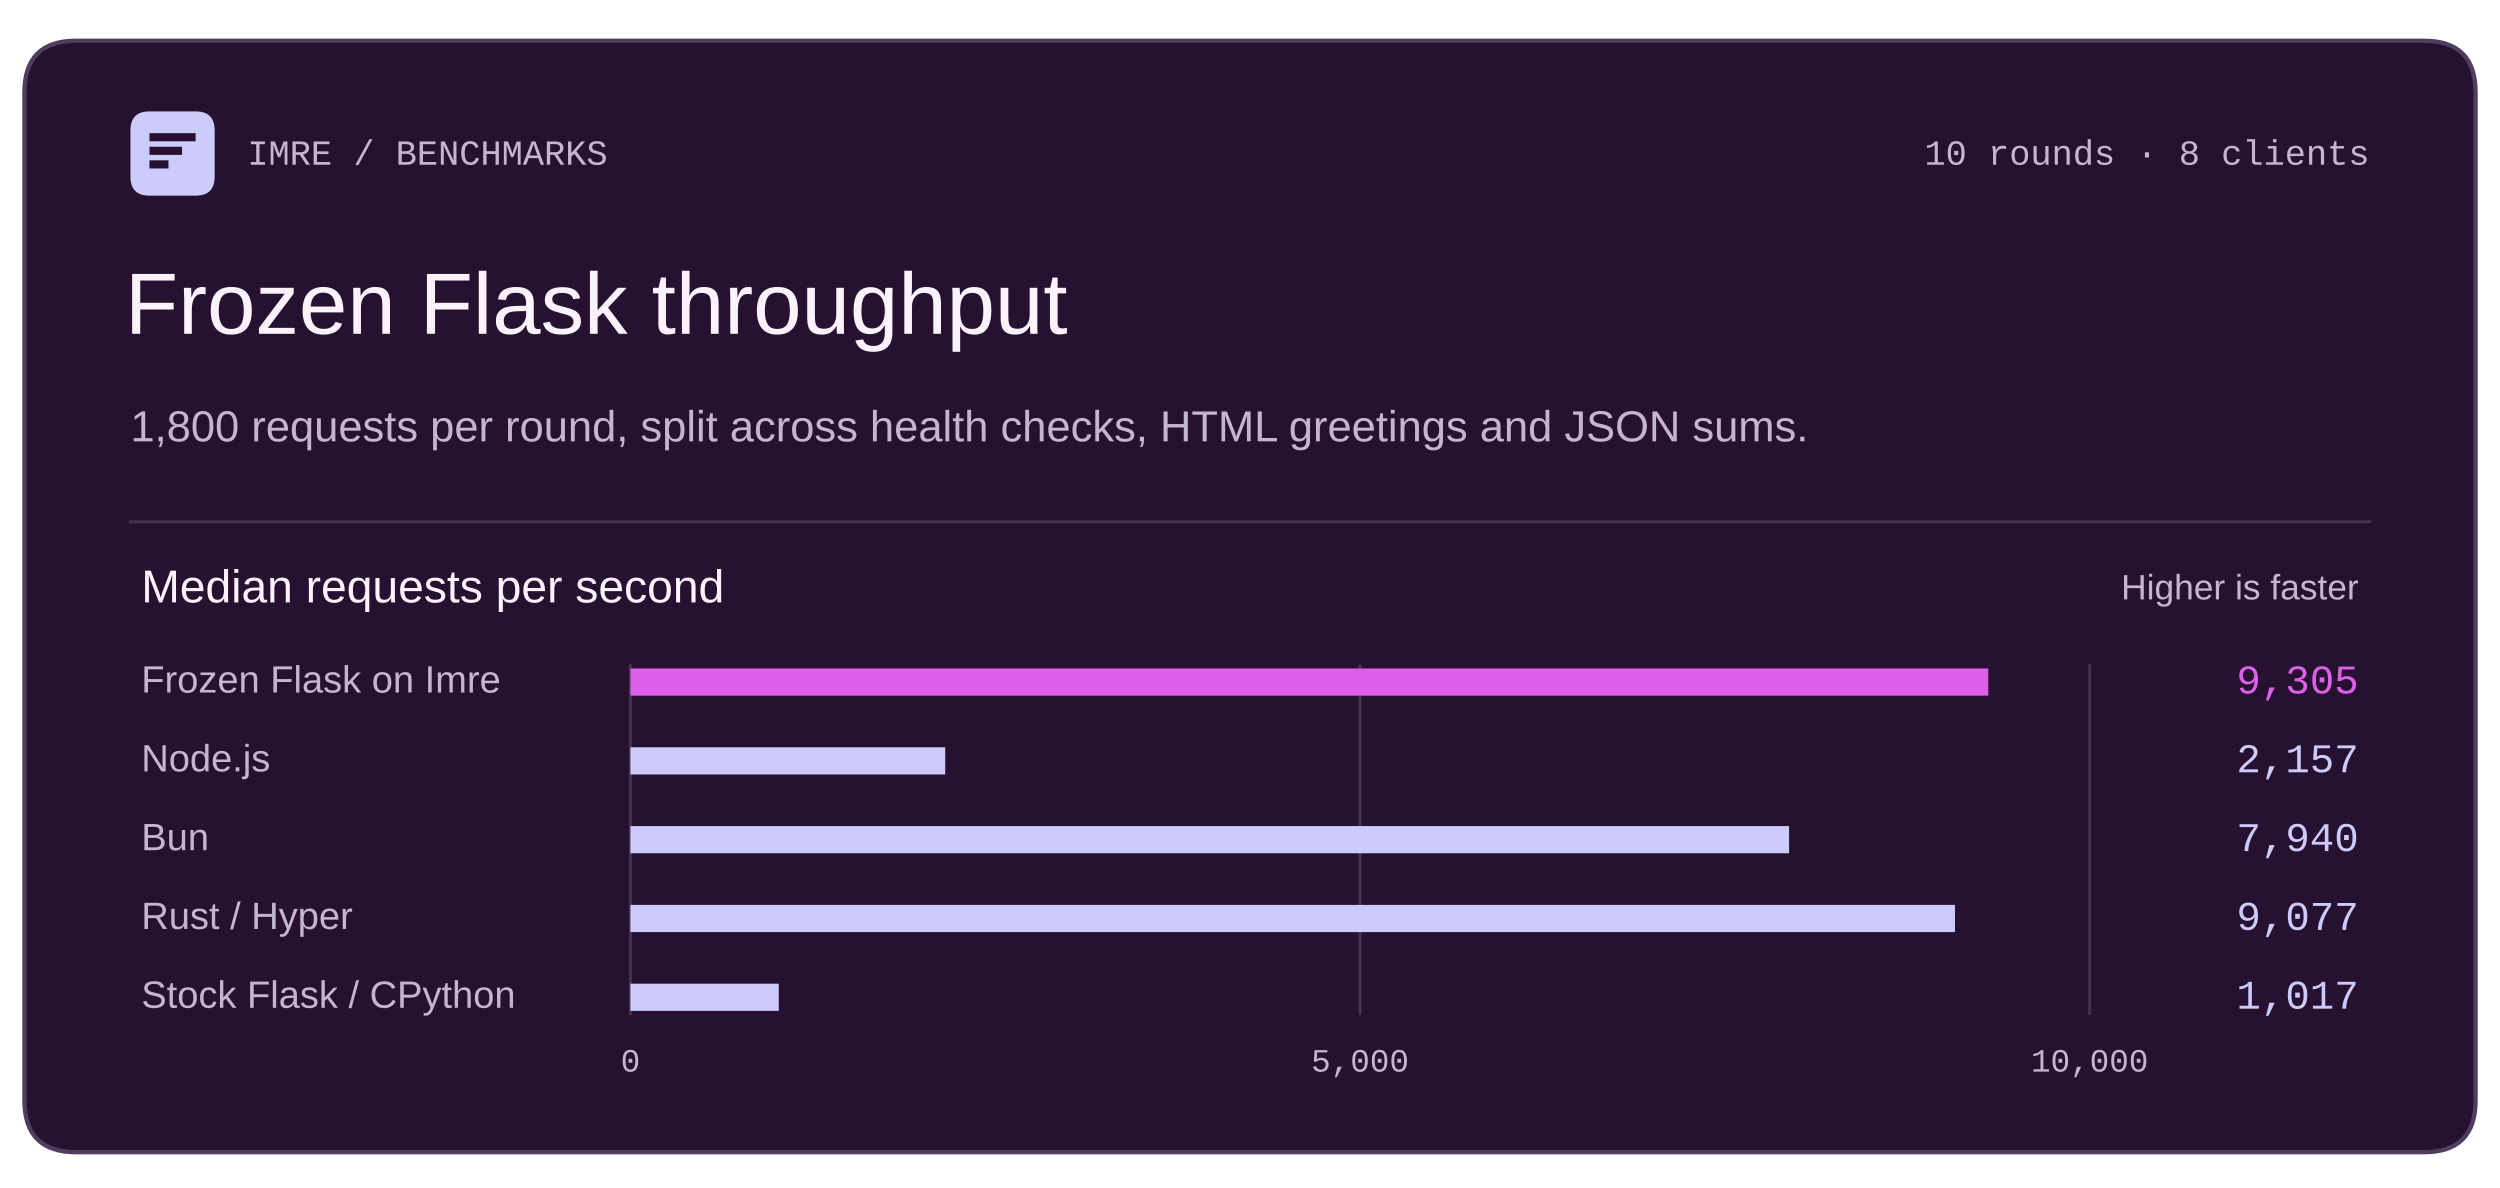
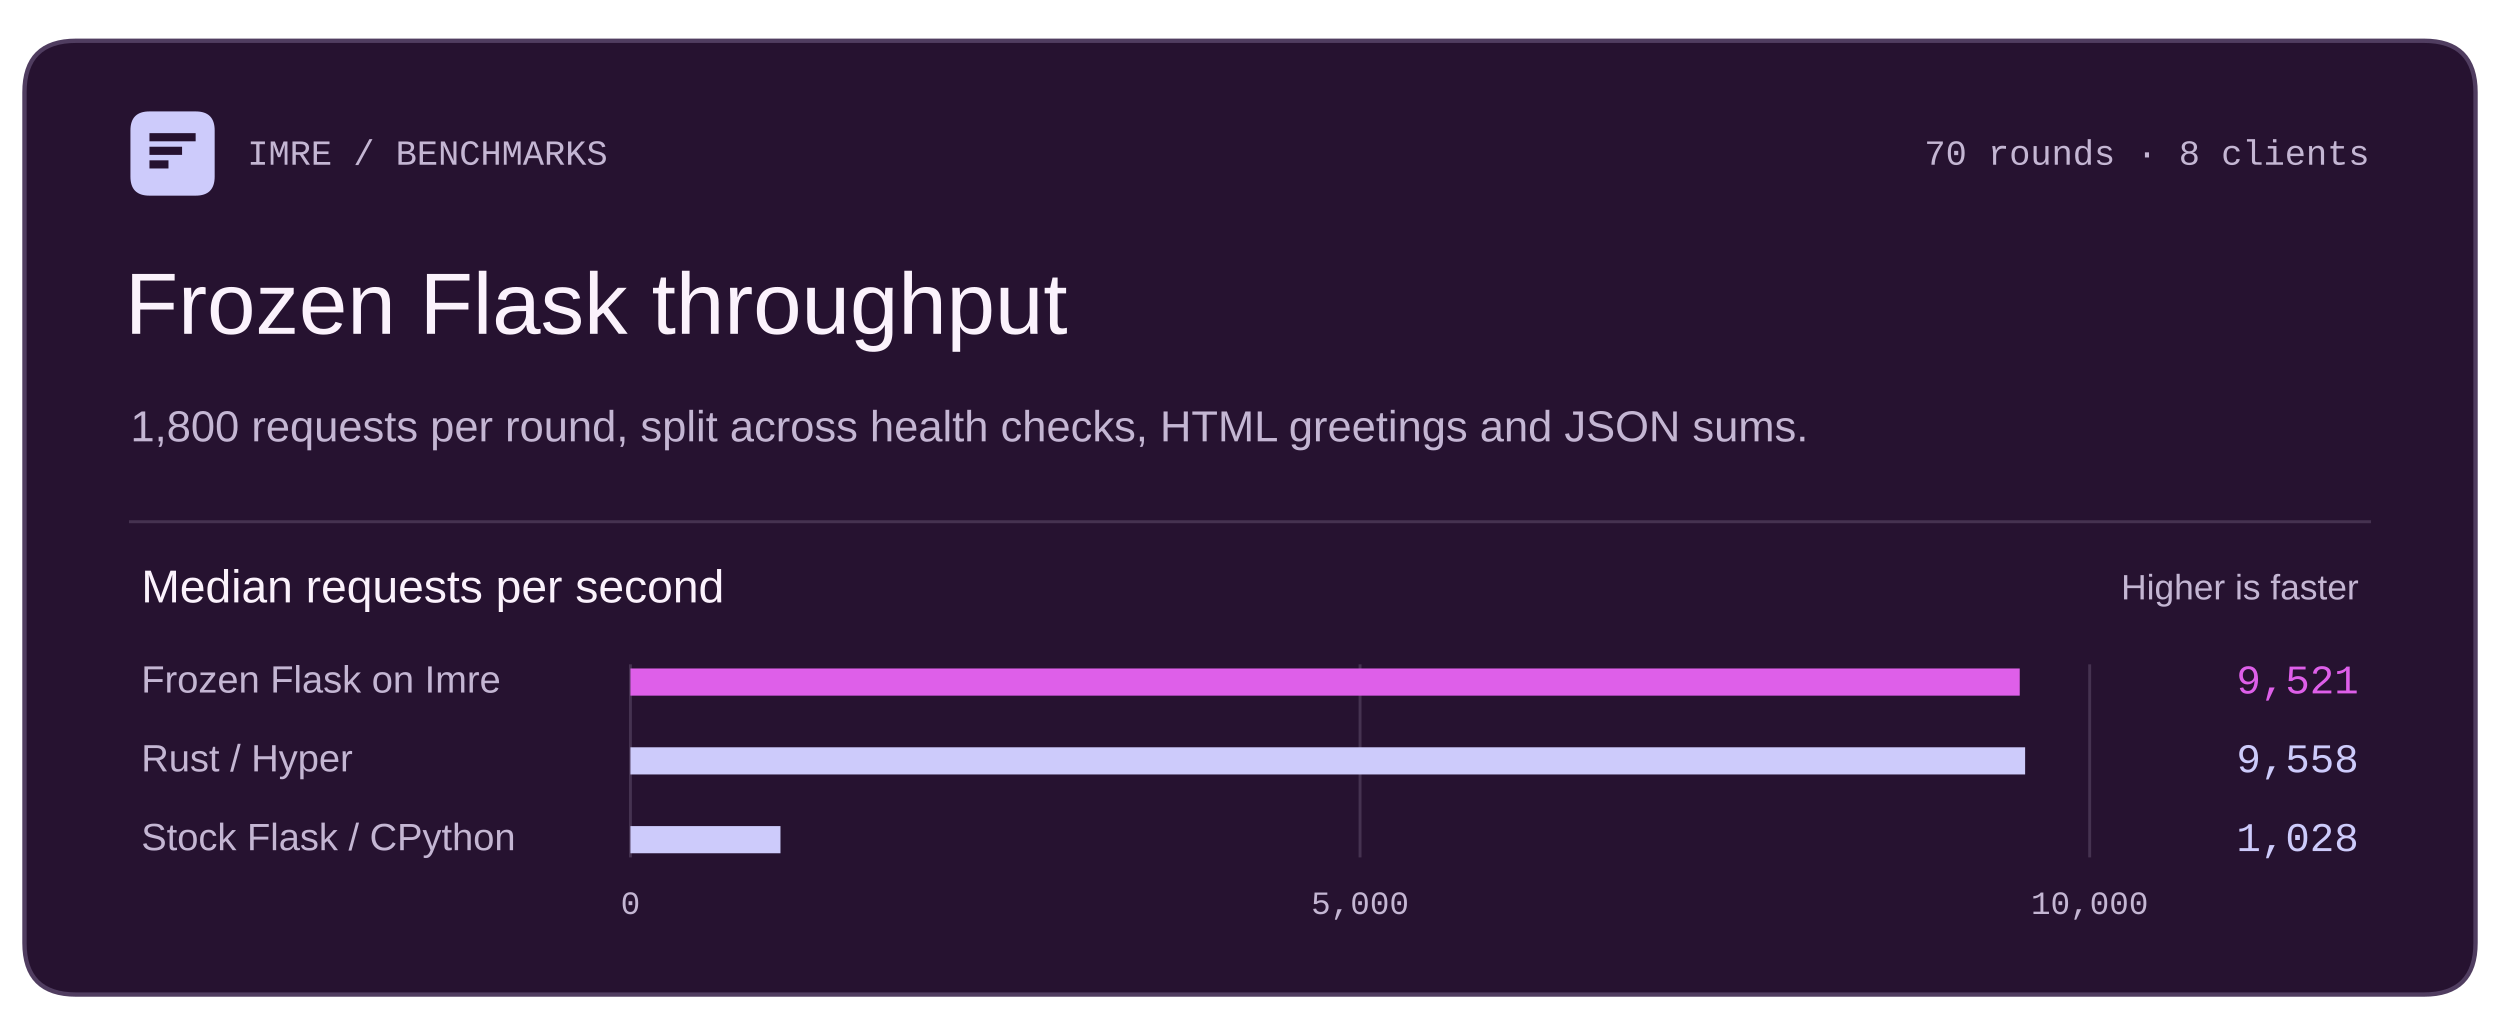
- <svg xmlns="http://www.w3.org/2000/svg" width="690pt" height="327.75pt" viewBox="0 0 690 327.75" version="1.1">
+ <svg xmlns="http://www.w3.org/2000/svg" width="690pt" height="284.25pt" viewBox="0 0 690 284.25" version="1.1">
  <defs>
    <style type="text/css">*{stroke-linejoin: round; stroke-linecap: butt}</style>
  </defs>
  <g id="figure_1">
    <g id="patch_1">
-       <path d="M 0 327.75 L 690 327.75 L 690 0 L 0 0 L 0 327.75 z " style="fill: none" />
+       <path d="M 0 284.25 L 690 284.25 L 690 0 L 0 0 L 0 284.25 z " style="fill: none" />
    </g>
    <g id="axes_1">
      <g id="patch_2">
-         <path d="M 21 11.25 L 669 11.25 Q 683.25 11.25 683.25 25.5 L 683.25 303.75 Q 683.25 318 669 318 L 21 318 Q 6.75 318 6.75 303.75 L 6.75 25.5 Q 6.75 11.25 21 11.25 z " clip-path="url(#pf5e55ac6ca)" style="fill: #261230; stroke: #503d60; stroke-width: 1.2; stroke-linejoin: miter" />
+         <path d="M 21 11.25 L 669 11.25 Q 683.25 11.25 683.25 25.5 L 683.25 260.25 Q 683.25 274.5 669 274.5 L 21 274.5 Q 6.75 274.5 6.75 260.25 L 6.75 25.5 Q 6.75 11.25 21 11.25 z " clip-path="url(#p3d9008d3ba)" style="fill: #261230; stroke: #503d60; stroke-width: 1.2; stroke-linejoin: miter" />
      </g>
      <g id="line2d_1">
-         <path d="M 36 144 L 654 144 " clip-path="url(#pf5e55ac6ca)" style="fill: none; stroke: #453250; stroke-width: 0.8; stroke-linecap: square" />
+         <path d="M 36 144 L 654 144 " clip-path="url(#p3d9008d3ba)" style="fill: none; stroke: #453250; stroke-width: 0.8; stroke-linecap: square" />
      </g>
      <g id="line2d_2">
-         <path d="M 174 183.75 L 174 279.75 " clip-path="url(#pf5e55ac6ca)" style="fill: none; stroke: #453250; stroke-width: 0.8; stroke-linecap: square" />
+         <path d="M 174 183.75 L 174 236.25 " clip-path="url(#p3d9008d3ba)" style="fill: none; stroke: #453250; stroke-width: 0.8; stroke-linecap: square" />
      </g>
      <g id="line2d_3">
-         <path d="M 375.375 183.75 L 375.375 279.75 " clip-path="url(#pf5e55ac6ca)" style="fill: none; stroke: #453250; stroke-width: 0.8; stroke-linecap: square" />
+         <path d="M 375.375 183.75 L 375.375 236.25 " clip-path="url(#p3d9008d3ba)" style="fill: none; stroke: #453250; stroke-width: 0.8; stroke-linecap: square" />
      </g>
      <g id="line2d_4">
-         <path d="M 576.75 183.75 L 576.75 279.75 " clip-path="url(#pf5e55ac6ca)" style="fill: none; stroke: #453250; stroke-width: 0.8; stroke-linecap: square" />
+         <path d="M 576.75 183.75 L 576.75 236.25 " clip-path="url(#p3d9008d3ba)" style="fill: none; stroke: #453250; stroke-width: 0.8; stroke-linecap: square" />
      </g>
      <g id="patch_3">
-         <path d="M 41.25 30.75 L 54 30.75 Q 59.25 30.75 59.25 36 L 59.25 48.75 Q 59.25 54 54 54 L 41.25 54 Q 36 54 36 48.75 L 36 36 Q 36 30.75 41.25 30.75 z " clip-path="url(#pf5e55ac6ca)" style="fill: #cdcbfb" />
+         <path d="M 41.25 30.75 L 54 30.75 Q 59.25 30.75 59.25 36 L 59.25 48.75 Q 59.25 54 54 54 L 41.25 54 Q 36 54 36 48.75 L 36 36 Q 36 30.75 41.25 30.75 z " clip-path="url(#p3d9008d3ba)" style="fill: #cdcbfb" />
      </g>
      <g id="patch_4">
-         <path d="M 41.25 36.75 L 54 36.75 L 54 39 L 41.25 39 z " clip-path="url(#pf5e55ac6ca)" style="fill: #261230" />
+         <path d="M 41.25 36.75 L 54 36.75 L 54 39 L 41.25 39 z " clip-path="url(#p3d9008d3ba)" style="fill: #261230" />
      </g>
      <g id="patch_5">
-         <path d="M 41.25 40.5 L 50.25 40.5 L 50.25 42.75 L 41.25 42.75 z " clip-path="url(#pf5e55ac6ca)" style="fill: #261230" />
+         <path d="M 41.25 40.5 L 50.25 40.5 L 50.25 42.75 L 41.25 42.75 z " clip-path="url(#p3d9008d3ba)" style="fill: #261230" />
      </g>
      <g id="patch_6">
-         <path d="M 41.25 44.25 L 46.5 44.25 L 46.5 46.5 L 41.25 46.5 z " clip-path="url(#pf5e55ac6ca)" style="fill: #261230" />
+         <path d="M 41.25 44.25 L 46.5 44.25 L 46.5 46.5 L 41.25 46.5 z " clip-path="url(#p3d9008d3ba)" style="fill: #261230" />
      </g>
      <g id="patch_7">
-         <path d="M 174 184.5 L 548.766 184.5 L 548.766 192 L 174 192 z " clip-path="url(#pf5e55ac6ca)" style="fill: #de5fe9" />
+         <path d="M 174 184.5 L 557.446 184.5 L 557.446 192 L 174 192 z " clip-path="url(#p3d9008d3ba)" style="fill: #de5fe9" />
      </g>
      <g id="patch_8">
-         <path d="M 174 206.25 L 260.884 206.25 L 260.884 213.75 L 174 213.75 z " clip-path="url(#pf5e55ac6ca)" style="fill: #cdcbfb" />
+         <path d="M 174 206.25 L 558.932 206.25 L 558.932 213.75 L 174 213.75 z " clip-path="url(#p3d9008d3ba)" style="fill: #cdcbfb" />
      </g>
      <g id="patch_9">
-         <path d="M 174 228 L 493.788 228 L 493.788 235.5 L 174 235.5 z " clip-path="url(#pf5e55ac6ca)" style="fill: #cdcbfb" />
-       </g>
-       <g id="patch_10">
-         <path d="M 174 249.75 L 539.574 249.75 L 539.574 257.25 L 174 257.25 z " clip-path="url(#pf5e55ac6ca)" style="fill: #cdcbfb" />
-       </g>
-       <g id="patch_11">
-         <path d="M 174 271.5 L 214.942 271.5 L 214.942 279 L 174 279 z " clip-path="url(#pf5e55ac6ca)" style="fill: #cdcbfb" />
+         <path d="M 174 228 L 215.409 228 L 215.409 235.5 L 174 235.5 z " clip-path="url(#p3d9008d3ba)" style="fill: #cdcbfb" />
      </g>
      <g id="text_1">
        <text style="font-size: 9.75px; font-family: ui-monospace, 'SFMono-Regular', Consolas, 'Liberation Mono', monospace; text-anchor: start; fill: #c4b6d3" x="68.25" y="45.466" transform="rotate(-0 68.25 45.46629)">IMRE / BENCHMARKS</text>
      </g>
      <g id="text_2">
-         <text style="font-size: 9.75px; font-family: ui-monospace, 'SFMono-Regular', Consolas, 'Liberation Mono', monospace; text-anchor: end; fill: #c4b6d3" x="654" y="45.466" transform="rotate(-0 654 45.46629)">10 rounds · 8 clients</text>
+         <text style="font-size: 9.75px; font-family: ui-monospace, 'SFMono-Regular', Consolas, 'Liberation Mono', monospace; text-anchor: end; fill: #c4b6d3" x="654" y="45.466" transform="rotate(-0 654 45.46629)">70 rounds · 8 clients</text>
      </g>
      <g id="text_3">
        <text style="font-size: 24px; font-family: Arial, Helvetica, sans-serif; text-anchor: start; fill: #fbf2fc" x="34.5" y="92.123" transform="rotate(-0 34.5 92.1225)">Frozen Flask throughput</text>
      </g>
      <g id="text_4">
        <text style="font-size: 12px; font-family: Arial, Helvetica, sans-serif; text-anchor: start; fill: #c4b6d3" x="36" y="121.811" transform="rotate(-0 36 121.8113)">1,800 requests per round, split across health checks, HTML greetings and JSON sums.</text>
      </g>
      <g id="text_5">
        <text style="font-size: 12.75px; font-family: Arial, Helvetica, sans-serif; text-anchor: start; fill: #fbf2fc" x="39" y="166.268" transform="rotate(-0 39 166.2682)">Median requests per second</text>
      </g>
      <g id="text_6">
        <text style="font-size: 9.75px; font-family: Arial, Helvetica, sans-serif; text-anchor: end; fill: #c4b6d3" x="651" y="165.44" transform="rotate(-0 651 165.4404)">Higher is faster</text>
      </g>
      <g id="text_7">
-         <text style="font-size: 9px; font-family: ui-monospace, 'SFMono-Regular', Consolas, 'Liberation Mono', monospace; text-anchor: middle; fill: #c4b6d3" x="174" y="295.757" transform="rotate(-0 174 295.7573)">0</text>
+         <text style="font-size: 9px; font-family: ui-monospace, 'SFMono-Regular', Consolas, 'Liberation Mono', monospace; text-anchor: middle; fill: #c4b6d3" x="174" y="252.257" transform="rotate(-0 174 252.2573)">0</text>
      </g>
      <g id="text_8">
-         <text style="font-size: 9px; font-family: ui-monospace, 'SFMono-Regular', Consolas, 'Liberation Mono', monospace; text-anchor: middle; fill: #c4b6d3" x="375.375" y="295.757" transform="rotate(-0 375.375 295.7573)">5,000</text>
+         <text style="font-size: 9px; font-family: ui-monospace, 'SFMono-Regular', Consolas, 'Liberation Mono', monospace; text-anchor: middle; fill: #c4b6d3" x="375.375" y="252.257" transform="rotate(-0 375.375 252.2573)">5,000</text>
      </g>
      <g id="text_9">
-         <text style="font-size: 9px; font-family: ui-monospace, 'SFMono-Regular', Consolas, 'Liberation Mono', monospace; text-anchor: middle; fill: #c4b6d3" x="576.75" y="295.757" transform="rotate(-0 576.75 295.7573)">10,000</text>
+         <text style="font-size: 9px; font-family: ui-monospace, 'SFMono-Regular', Consolas, 'Liberation Mono', monospace; text-anchor: middle; fill: #c4b6d3" x="576.75" y="252.257" transform="rotate(-0 576.75 252.2573)">10,000</text>
      </g>
      <g id="text_10">
        <text style="font-size: 10.5px; font-family: Arial, Helvetica, sans-serif; text-anchor: start; fill: #c4b6d3" x="39" y="191.147" transform="rotate(-0 39 191.1473)">Frozen Flask on Imre</text>
      </g>
      <g id="text_11">
-         <text style="font-size: 11.25px; font-family: ui-monospace, 'SFMono-Regular', Consolas, 'Liberation Mono', monospace; text-anchor: end; fill: #de5fe9" x="651" y="191.384" transform="rotate(-0 651 191.3842)">9,305</text>
+         <text style="font-size: 11.25px; font-family: ui-monospace, 'SFMono-Regular', Consolas, 'Liberation Mono', monospace; text-anchor: end; fill: #de5fe9" x="651" y="191.384" transform="rotate(-0 651 191.3842)">9,521</text>
      </g>
      <g id="text_12">
-         <text style="font-size: 10.5px; font-family: Arial, Helvetica, sans-serif; text-anchor: start; fill: #c4b6d3" x="39" y="212.897" transform="rotate(-0 39 212.8973)">Node.js</text>
+         <text style="font-size: 10.5px; font-family: Arial, Helvetica, sans-serif; text-anchor: start; fill: #c4b6d3" x="39" y="212.897" transform="rotate(-0 39 212.8973)">Rust / Hyper</text>
      </g>
      <g id="text_13">
-         <text style="font-size: 11.25px; font-family: ui-monospace, 'SFMono-Regular', Consolas, 'Liberation Mono', monospace; text-anchor: end; fill: #cdcbfb" x="651" y="213.134" transform="rotate(-0 651 213.1342)">2,157</text>
+         <text style="font-size: 11.25px; font-family: ui-monospace, 'SFMono-Regular', Consolas, 'Liberation Mono', monospace; text-anchor: end; fill: #cdcbfb" x="651" y="213.134" transform="rotate(-0 651 213.1342)">9,558</text>
      </g>
      <g id="text_14">
-         <text style="font-size: 10.5px; font-family: Arial, Helvetica, sans-serif; text-anchor: start; fill: #c4b6d3" x="39" y="234.647" transform="rotate(-0 39 234.6473)">Bun</text>
+         <text style="font-size: 10.5px; font-family: Arial, Helvetica, sans-serif; text-anchor: start; fill: #c4b6d3" x="39" y="234.647" transform="rotate(-0 39 234.6473)">Stock Flask / CPython</text>
      </g>
      <g id="text_15">
-         <text style="font-size: 11.25px; font-family: ui-monospace, 'SFMono-Regular', Consolas, 'Liberation Mono', monospace; text-anchor: end; fill: #cdcbfb" x="651" y="234.884" transform="rotate(-0 651 234.8842)">7,940</text>
-       </g>
-       <g id="text_16">
-         <text style="font-size: 10.5px; font-family: Arial, Helvetica, sans-serif; text-anchor: start; fill: #c4b6d3" x="39" y="256.397" transform="rotate(-0 39 256.3973)">Rust / Hyper</text>
-       </g>
-       <g id="text_17">
-         <text style="font-size: 11.25px; font-family: ui-monospace, 'SFMono-Regular', Consolas, 'Liberation Mono', monospace; text-anchor: end; fill: #cdcbfb" x="651" y="256.634" transform="rotate(-0 651 256.6342)">9,077</text>
-       </g>
-       <g id="text_18">
-         <text style="font-size: 10.5px; font-family: Arial, Helvetica, sans-serif; text-anchor: start; fill: #c4b6d3" x="39" y="278.147" transform="rotate(-0 39 278.1473)">Stock Flask / CPython</text>
-       </g>
-       <g id="text_19">
-         <text style="font-size: 11.25px; font-family: ui-monospace, 'SFMono-Regular', Consolas, 'Liberation Mono', monospace; text-anchor: end; fill: #cdcbfb" x="651" y="278.384" transform="rotate(-0 651 278.3842)">1,017</text>
+         <text style="font-size: 11.25px; font-family: ui-monospace, 'SFMono-Regular', Consolas, 'Liberation Mono', monospace; text-anchor: end; fill: #cdcbfb" x="651" y="234.884" transform="rotate(-0 651 234.8842)">1,028</text>
      </g>
    </g>
  </g>
  <defs>
-     <clipPath id="pf5e55ac6ca">
-       <rect x="0" y="0" width="690" height="327.75" />
+     <clipPath id="p3d9008d3ba">
+       <rect x="0" y="0" width="690" height="284.25" />
    </clipPath>
  </defs>
</svg>
